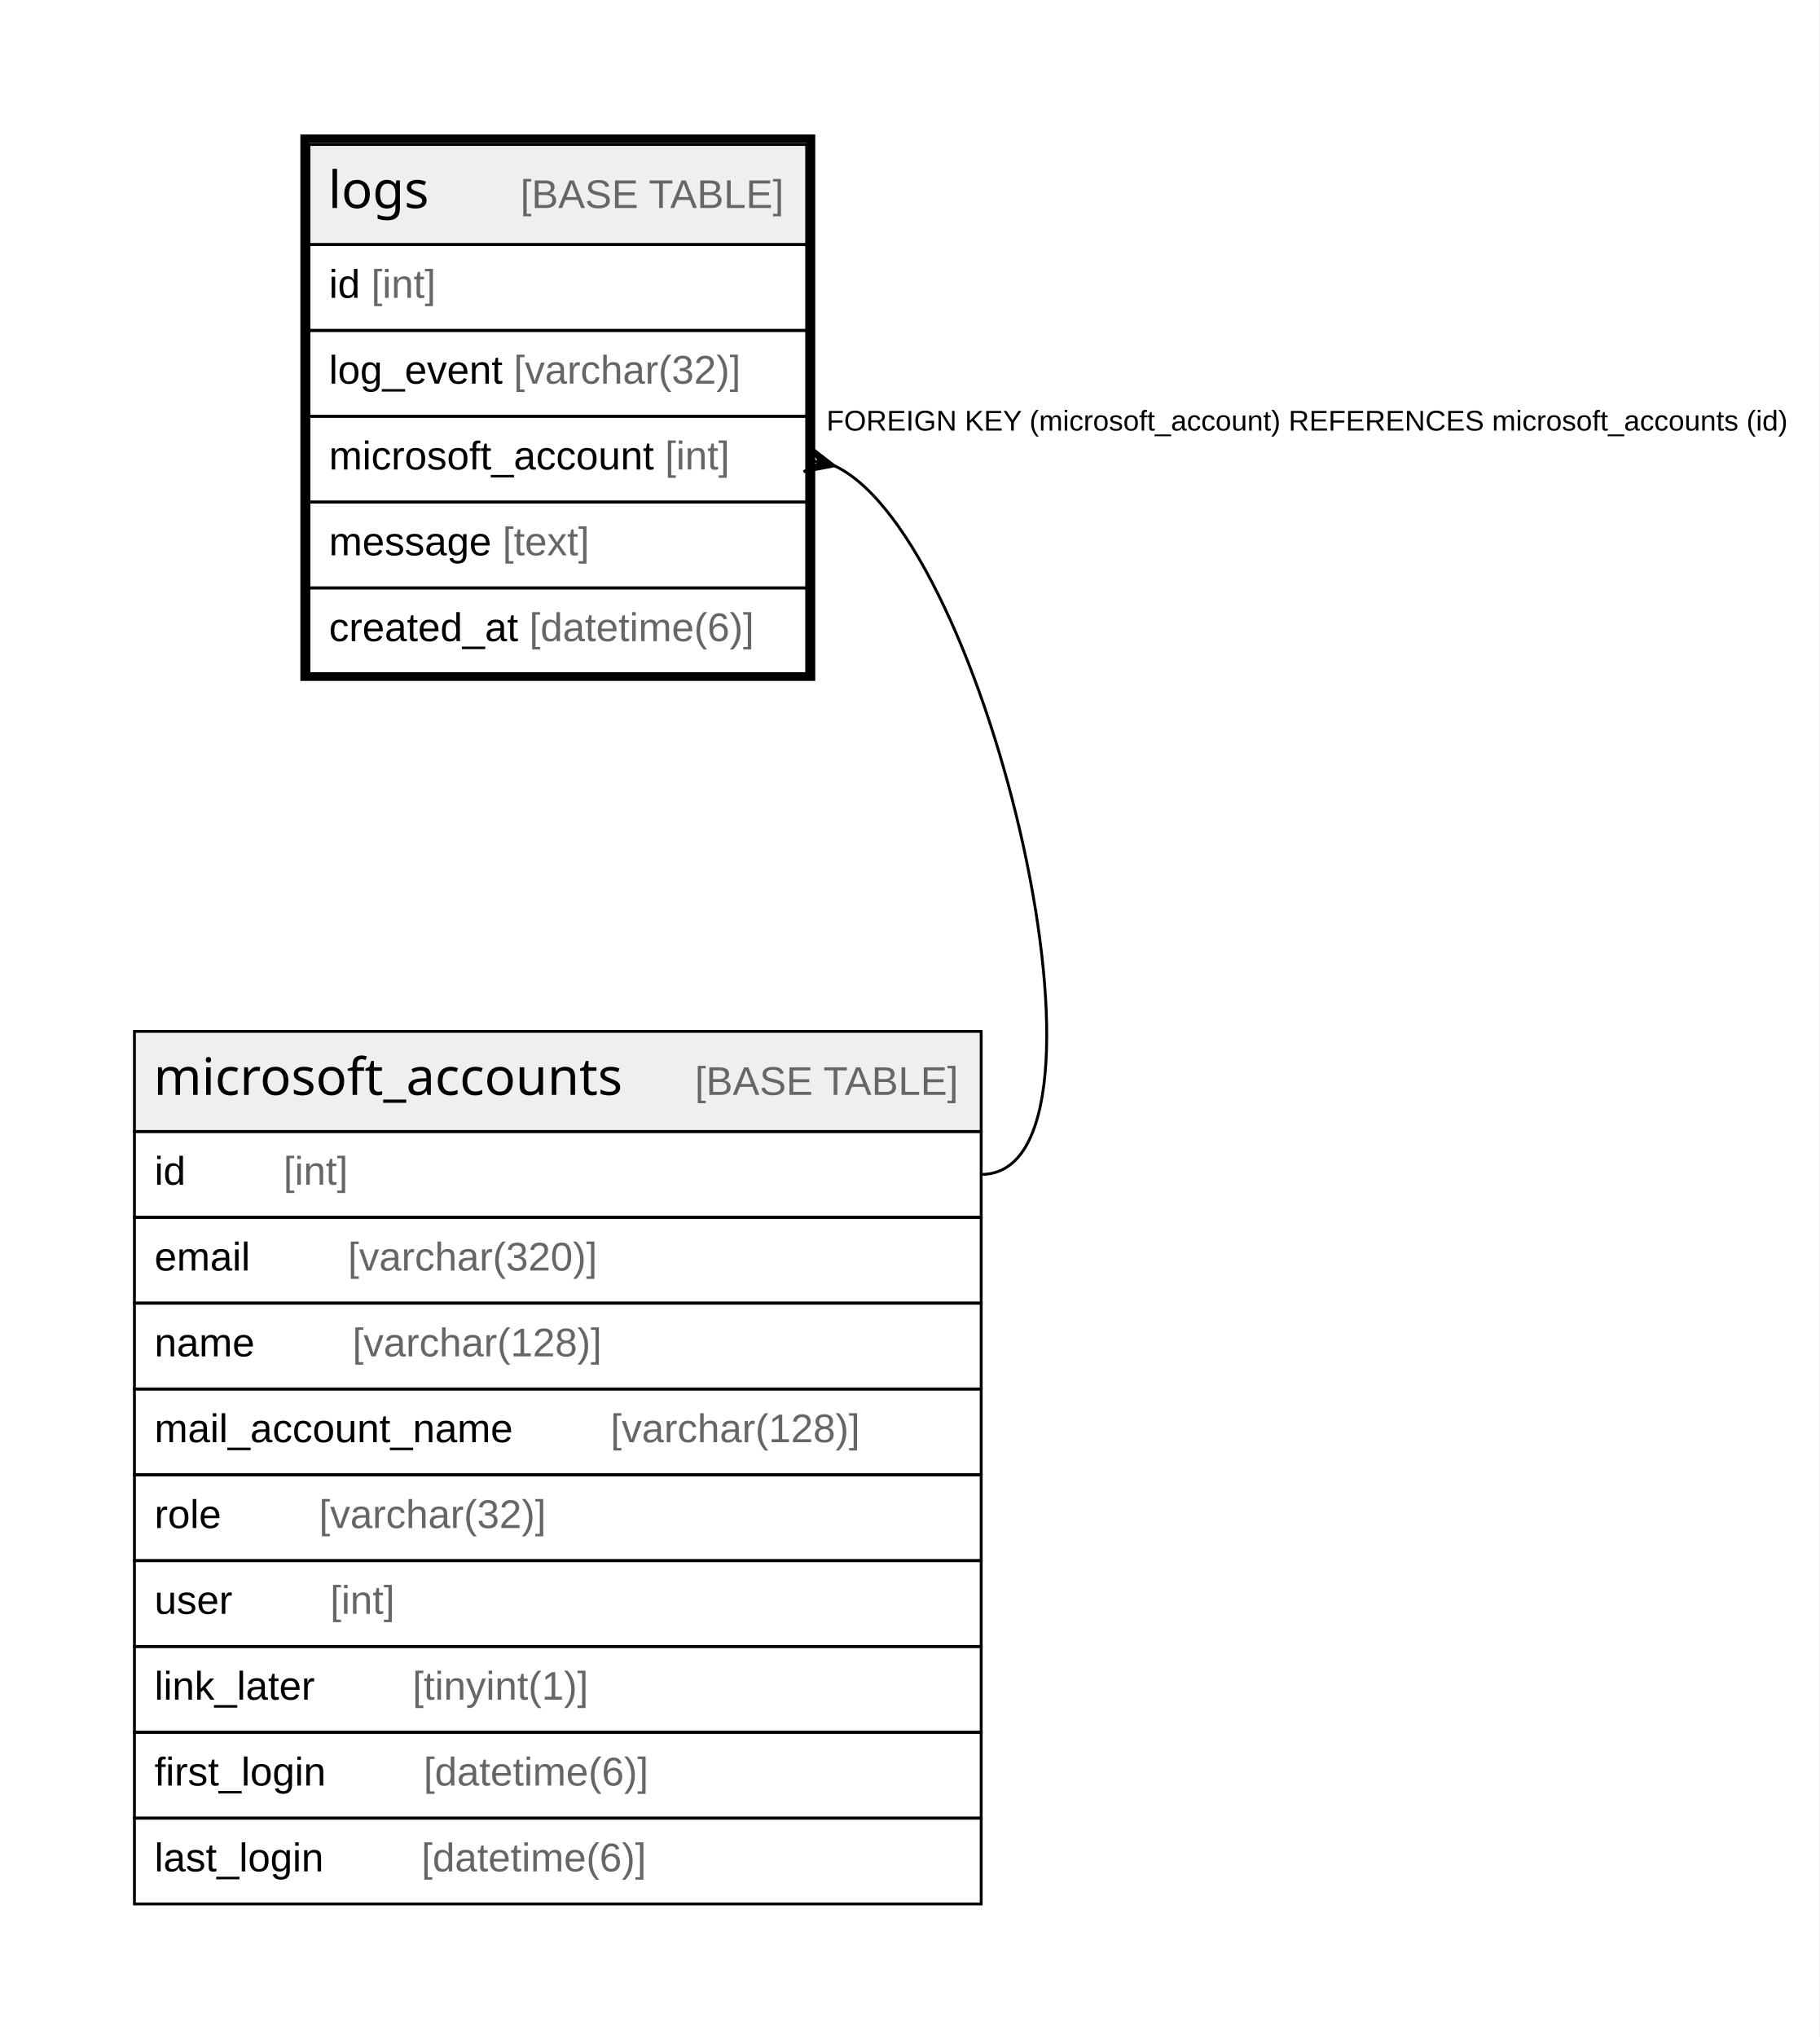
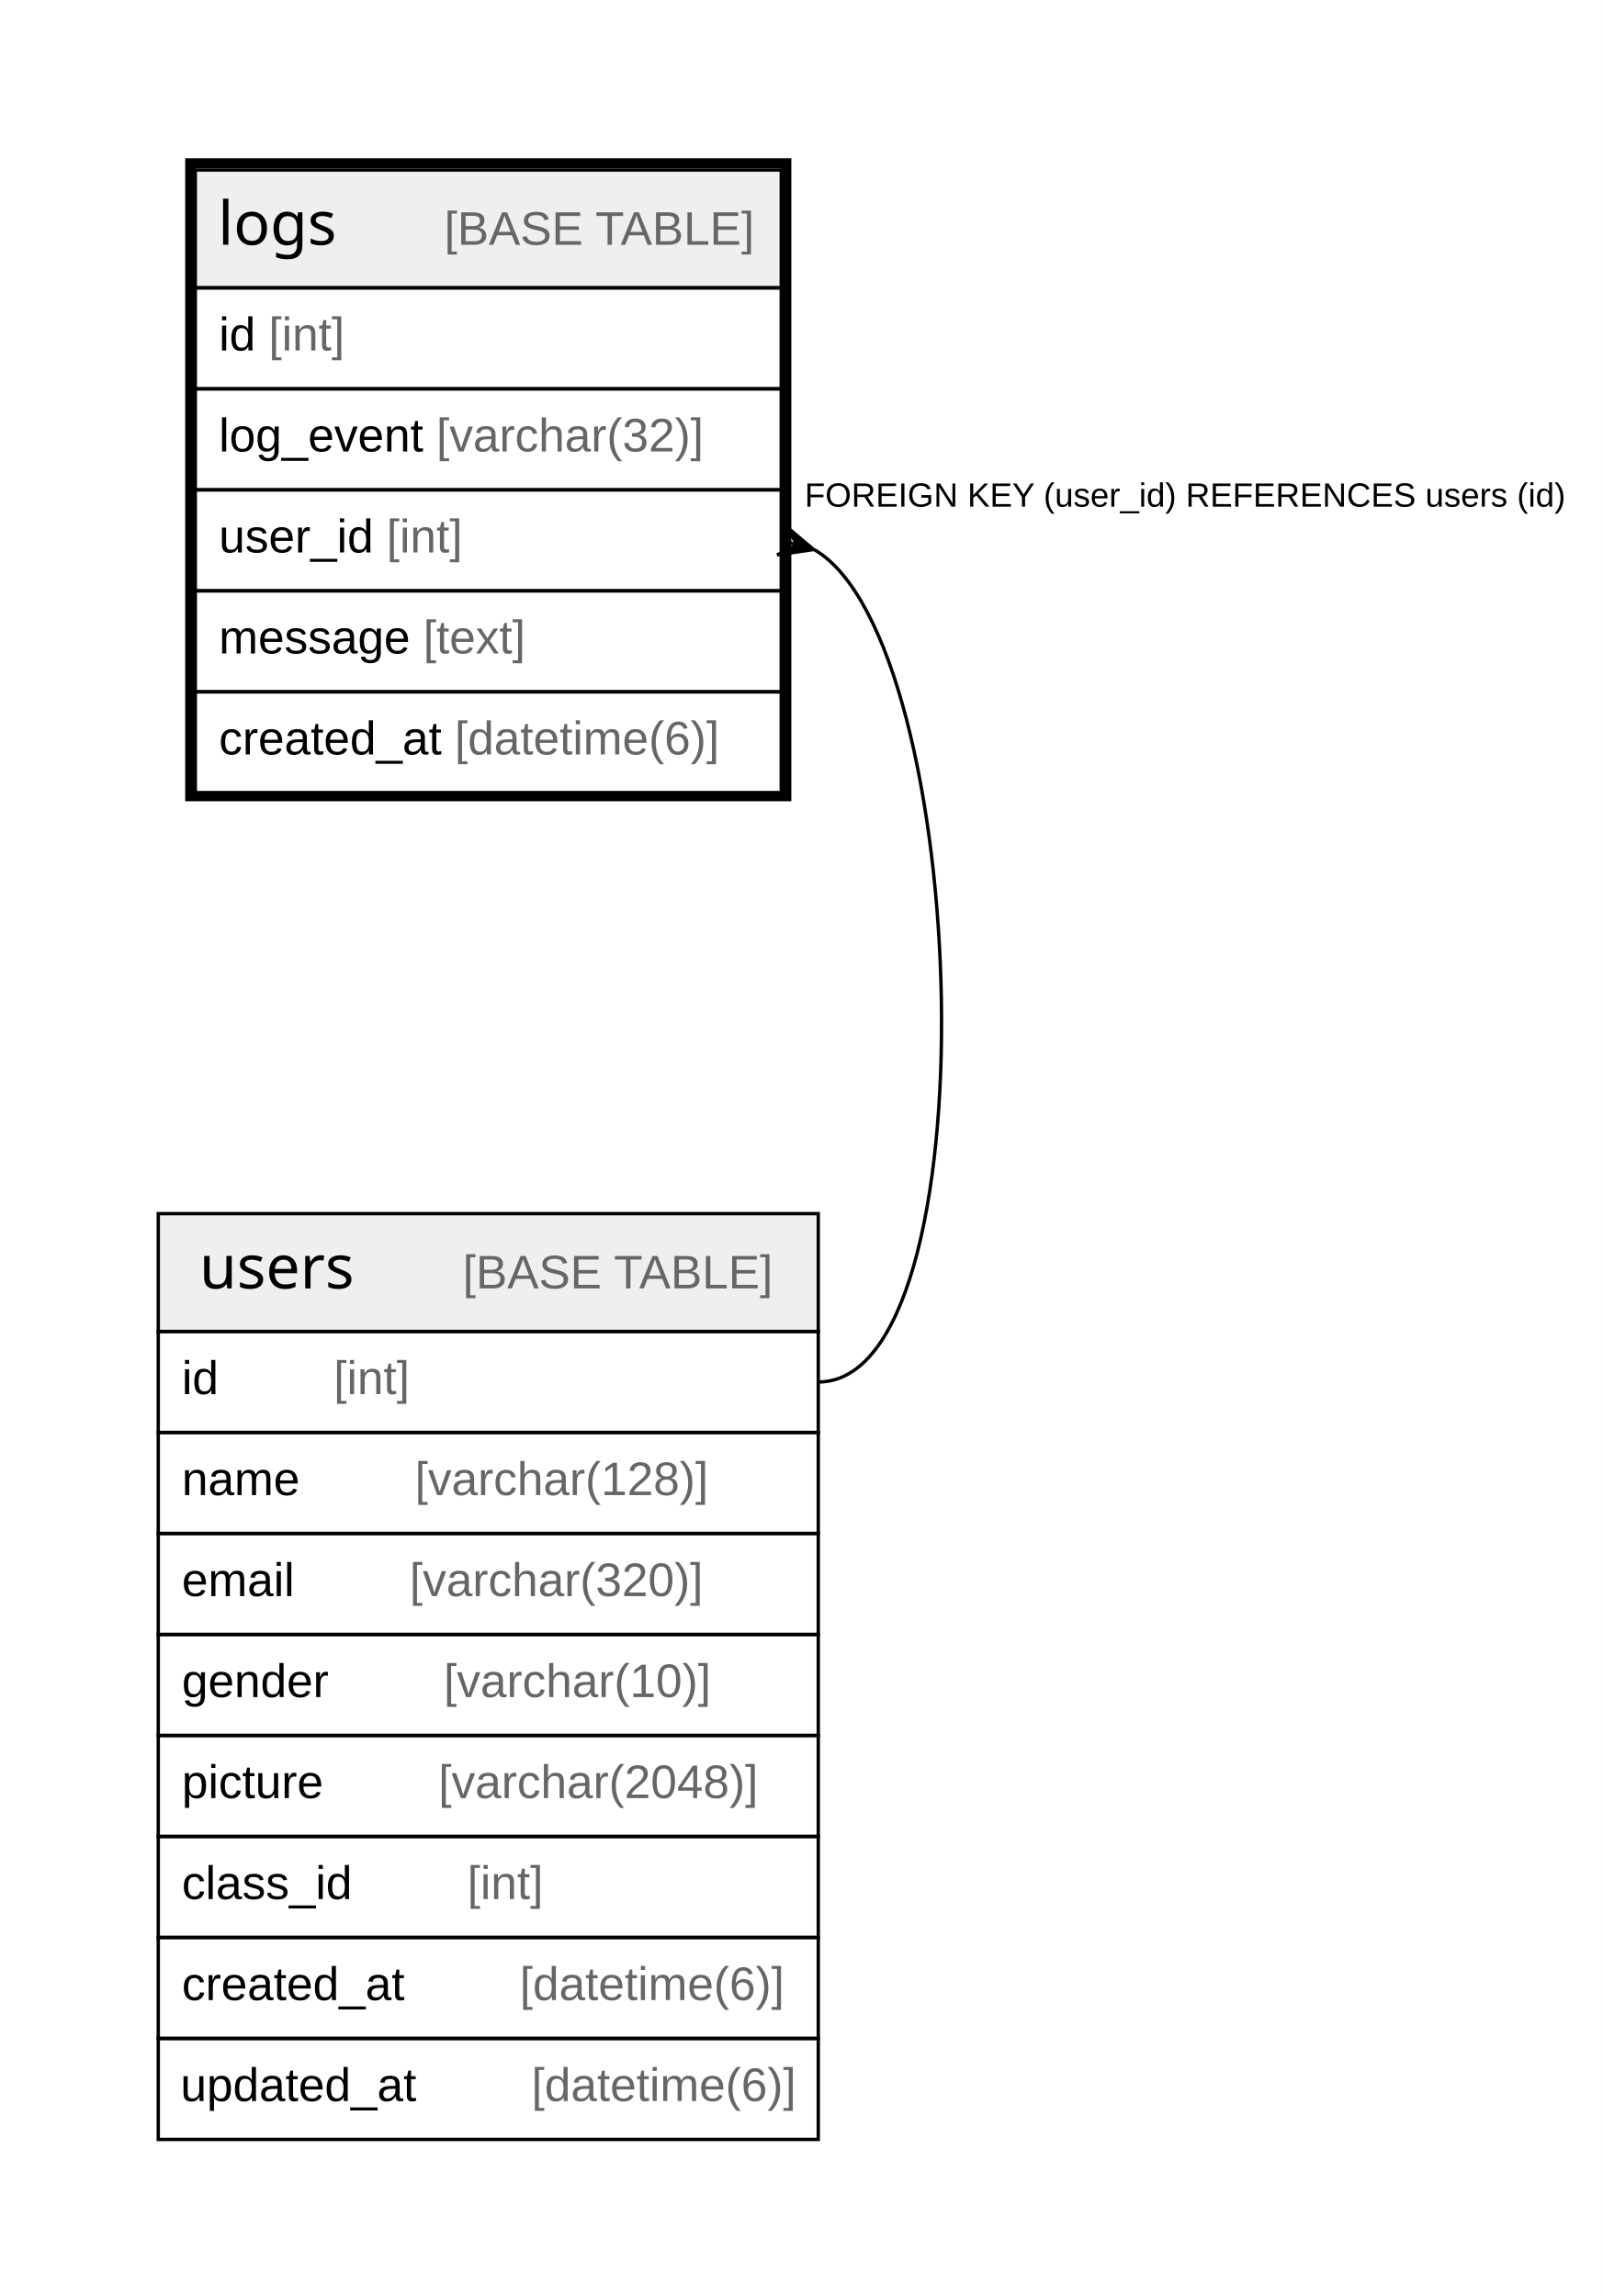
- <svg xmlns="http://www.w3.org/2000/svg" width="636pt" height="712pt" viewBox="0.00 0.00 636.00 712.00">
-   <g id="graph0" class="graph" transform="scale(1 1) rotate(0) translate(4 708)">
-     <polygon fill="#ffffff" stroke="transparent" points="-4,4 -4,-708 632,-708 632,4 -4,4" />
+ <svg xmlns="http://www.w3.org/2000/svg" width="476pt" height="682pt" viewBox="0.00 0.00 476.00 682.00">
+   <g id="graph0" class="graph" transform="scale(1 1) rotate(0) translate(4 678)">
+     <polygon fill="#ffffff" stroke="transparent" points="-4,4 -4,-678 472,-678 472,4 -4,4" />
    <g id="node1" class="node">
-       <polygon fill="#efefef" stroke="transparent" points="104,-622.5 104,-657.5 278,-657.5 278,-622.5 104,-622.5" />
-       <polygon fill="none" stroke="#000000" points="104,-622.5 104,-657.5 278,-657.5 278,-622.5 104,-622.5" />
-       <text text-anchor="start" x="110.713" y="-635.3" font-family="Arial Bold" font-size="18.00" fill="#000000">logs</text>
-       <text text-anchor="start" x="143.719" y="-635.3" font-family="Arial" font-size="14.00" fill="#000000">    </text>
-       <text text-anchor="start" x="177.924" y="-635.3" font-family="Arial" font-size="14.00" fill="#666666">[BASE TABLE]</text>
-       <polygon fill="none" stroke="#000000" points="104,-592.5 104,-622.5 278,-622.5 278,-592.5 104,-592.5" />
-       <text text-anchor="start" x="111" y="-603.9" font-family="Arial" font-size="14.00" fill="#000000">id </text>
-       <text text-anchor="start" x="125.78" y="-603.9" font-family="Arial" font-size="14.00" fill="#666666">[int]</text>
-       <polygon fill="none" stroke="#000000" points="104,-562.5 104,-592.5 278,-592.5 278,-562.5 104,-562.5" />
-       <text text-anchor="start" x="111" y="-573.9" font-family="Arial" font-size="14.00" fill="#000000">log_event </text>
-       <text text-anchor="start" x="175.583" y="-573.9" font-family="Arial" font-size="14.00" fill="#666666">[varchar(32)]</text>
-       <polygon fill="none" stroke="#000000" points="104,-532.5 104,-562.5 278,-562.5 278,-532.5 104,-532.5" />
-       <text text-anchor="start" x="111" y="-543.9" font-family="Arial" font-size="14.00" fill="#000000">microsoft_account </text>
-       <text text-anchor="start" x="228.468" y="-543.9" font-family="Arial" font-size="14.00" fill="#666666">[int]</text>
-       <polygon fill="none" stroke="#000000" points="104,-502.5 104,-532.5 278,-532.5 278,-502.5 104,-502.5" />
-       <text text-anchor="start" x="111" y="-513.9" font-family="Arial" font-size="14.00" fill="#000000">message </text>
-       <text text-anchor="start" x="171.682" y="-513.9" font-family="Arial" font-size="14.00" fill="#666666">[text]</text>
-       <polygon fill="none" stroke="#000000" points="104,-472.5 104,-502.5 278,-502.5 278,-472.5 104,-472.5" />
-       <text text-anchor="start" x="111" y="-483.9" font-family="Arial" font-size="14.00" fill="#000000">created_at </text>
-       <text text-anchor="start" x="181.028" y="-483.9" font-family="Arial" font-size="14.00" fill="#666666">[datetime(6)]</text>
-       <polygon fill="none" stroke="#000000" stroke-width="3" points="102.5,-471.5 102.5,-659.5 279.5,-659.5 279.5,-471.5 102.5,-471.5" />
+       <polygon fill="#efefef" stroke="transparent" points="54,-592.5 54,-627.5 228,-627.5 228,-592.5 54,-592.5" />
+       <polygon fill="none" stroke="#000000" points="54,-592.5 54,-627.5 228,-627.5 228,-592.5 54,-592.5" />
+       <text text-anchor="start" x="60.713" y="-605.3" font-family="Arial Bold" font-size="18.00" fill="#000000">logs</text>
+       <text text-anchor="start" x="93.719" y="-605.3" font-family="Arial" font-size="14.00" fill="#000000">    </text>
+       <text text-anchor="start" x="127.924" y="-605.3" font-family="Arial" font-size="14.00" fill="#666666">[BASE TABLE]</text>
+       <polygon fill="none" stroke="#000000" points="54,-562.5 54,-592.5 228,-592.5 228,-562.5 54,-562.5" />
+       <text text-anchor="start" x="61" y="-573.9" font-family="Arial" font-size="14.00" fill="#000000">id </text>
+       <text text-anchor="start" x="75.78" y="-573.9" font-family="Arial" font-size="14.00" fill="#666666">[int]</text>
+       <polygon fill="none" stroke="#000000" points="54,-532.5 54,-562.5 228,-562.5 228,-532.5 54,-532.5" />
+       <text text-anchor="start" x="61" y="-543.9" font-family="Arial" font-size="14.00" fill="#000000">log_event </text>
+       <text text-anchor="start" x="125.583" y="-543.9" font-family="Arial" font-size="14.00" fill="#666666">[varchar(32)]</text>
+       <polygon fill="none" stroke="#000000" points="54,-502.5 54,-532.5 228,-532.5 228,-502.5 54,-502.5" />
+       <text text-anchor="start" x="61" y="-513.9" font-family="Arial" font-size="14.00" fill="#000000">user_id </text>
+       <text text-anchor="start" x="110.788" y="-513.9" font-family="Arial" font-size="14.00" fill="#666666">[int]</text>
+       <polygon fill="none" stroke="#000000" points="54,-472.5 54,-502.5 228,-502.5 228,-472.5 54,-472.5" />
+       <text text-anchor="start" x="61" y="-483.9" font-family="Arial" font-size="14.00" fill="#000000">message </text>
+       <text text-anchor="start" x="121.682" y="-483.9" font-family="Arial" font-size="14.00" fill="#666666">[text]</text>
+       <polygon fill="none" stroke="#000000" points="54,-442.5 54,-472.5 228,-472.5 228,-442.5 54,-442.5" />
+       <text text-anchor="start" x="61" y="-453.9" font-family="Arial" font-size="14.00" fill="#000000">created_at </text>
+       <text text-anchor="start" x="131.028" y="-453.9" font-family="Arial" font-size="14.00" fill="#666666">[datetime(6)]</text>
+       <polygon fill="none" stroke="#000000" stroke-width="3" points="52.5,-441.5 52.5,-629.5 229.5,-629.5 229.5,-441.5 52.5,-441.5" />
    </g>
    <g id="node2" class="node">
-       <polygon fill="#efefef" stroke="transparent" points="43,-312.5 43,-347.5 339,-347.5 339,-312.5 43,-312.5" />
-       <polygon fill="none" stroke="#000000" points="43,-312.5 43,-347.5 339,-347.5 339,-312.5 43,-312.5" />
-       <text text-anchor="start" x="49.702" y="-325.3" font-family="Arial Bold" font-size="18.00" fill="#000000">microsoft_accounts</text>
-       <text text-anchor="start" x="204.73" y="-325.3" font-family="Arial" font-size="14.00" fill="#000000">    </text>
-       <text text-anchor="start" x="238.935" y="-325.3" font-family="Arial" font-size="14.00" fill="#666666">[BASE TABLE]</text>
-       <polygon fill="none" stroke="#000000" points="43,-282.5 43,-312.5 339,-312.5 339,-282.5 43,-282.5" />
-       <text text-anchor="start" x="50" y="-293.9" font-family="Arial" font-size="14.00" fill="#000000">id    </text>
-       <text text-anchor="start" x="95.094" y="-293.9" font-family="Arial" font-size="14.00" fill="#666666">[int]</text>
-       <polygon fill="none" stroke="#000000" points="43,-252.5 43,-282.5 339,-282.5 339,-252.5 43,-252.5" />
-       <text text-anchor="start" x="50" y="-263.9" font-family="Arial" font-size="14.00" fill="#000000">email    </text>
-       <text text-anchor="start" x="117.644" y="-263.9" font-family="Arial" font-size="14.00" fill="#666666">[varchar(320)]</text>
-       <polygon fill="none" stroke="#000000" points="43,-222.5 43,-252.5 339,-252.5 339,-222.5 43,-222.5" />
+       <polygon fill="#efefef" stroke="transparent" points="43,-282.5 43,-317.5 239,-317.5 239,-282.5 43,-282.5" />
+       <polygon fill="none" stroke="#000000" points="43,-282.5 43,-317.5 239,-317.5 239,-282.5 43,-282.5" />
+       <text text-anchor="start" x="55.214" y="-295.3" font-family="Arial Bold" font-size="18.00" fill="#000000">users</text>
+       <text text-anchor="start" x="99.218" y="-295.3" font-family="Arial" font-size="14.00" fill="#000000">    </text>
+       <text text-anchor="start" x="133.423" y="-295.3" font-family="Arial" font-size="14.00" fill="#666666">[BASE TABLE]</text>
+       <polygon fill="none" stroke="#000000" points="43,-252.5 43,-282.5 239,-282.5 239,-252.5 43,-252.5" />
+       <text text-anchor="start" x="50" y="-263.9" font-family="Arial" font-size="14.00" fill="#000000">id    </text>
+       <text text-anchor="start" x="95.094" y="-263.9" font-family="Arial" font-size="14.00" fill="#666666">[int]</text>
+       <polygon fill="none" stroke="#000000" points="43,-222.5 43,-252.5 239,-252.5 239,-222.5 43,-222.5" />
      <text text-anchor="start" x="50" y="-233.9" font-family="Arial" font-size="14.00" fill="#000000">name    </text>
      <text text-anchor="start" x="119.213" y="-233.9" font-family="Arial" font-size="14.00" fill="#666666">[varchar(128)]</text>
-       <polygon fill="none" stroke="#000000" points="43,-192.5 43,-222.5 339,-222.5 339,-192.5 43,-192.5" />
-       <text text-anchor="start" x="50" y="-203.9" font-family="Arial" font-size="14.00" fill="#000000">mail_account_name    </text>
-       <text text-anchor="start" x="209.456" y="-203.9" font-family="Arial" font-size="14.00" fill="#666666">[varchar(128)]</text>
-       <polygon fill="none" stroke="#000000" points="43,-162.5 43,-192.5 339,-192.5 339,-162.5 43,-162.5" />
-       <text text-anchor="start" x="50" y="-173.9" font-family="Arial" font-size="14.00" fill="#000000">role    </text>
-       <text text-anchor="start" x="107.537" y="-173.9" font-family="Arial" font-size="14.00" fill="#666666">[varchar(32)]</text>
-       <polygon fill="none" stroke="#000000" points="43,-132.5 43,-162.5 339,-162.5 339,-132.5 43,-132.5" />
-       <text text-anchor="start" x="50" y="-143.9" font-family="Arial" font-size="14.00" fill="#000000">user    </text>
-       <text text-anchor="start" x="111.431" y="-143.9" font-family="Arial" font-size="14.00" fill="#666666">[int]</text>
-       <polygon fill="none" stroke="#000000" points="43,-102.5 43,-132.5 339,-132.5 339,-102.5 43,-102.5" />
-       <text text-anchor="start" x="50" y="-113.9" font-family="Arial" font-size="14.00" fill="#000000">link_later    </text>
-       <text text-anchor="start" x="140.206" y="-113.9" font-family="Arial" font-size="14.00" fill="#666666">[tinyint(1)]</text>
-       <polygon fill="none" stroke="#000000" points="43,-72.5 43,-102.5 339,-102.5 339,-72.5 43,-72.5" />
-       <text text-anchor="start" x="50" y="-83.9" font-family="Arial" font-size="14.00" fill="#000000">first_login    </text>
-       <text text-anchor="start" x="144.097" y="-83.9" font-family="Arial" font-size="14.00" fill="#666666">[datetime(6)]</text>
-       <polygon fill="none" stroke="#000000" points="43,-42.5 43,-72.5 339,-72.5 339,-42.5 43,-42.5" />
-       <text text-anchor="start" x="50" y="-53.9" font-family="Arial" font-size="14.00" fill="#000000">last_login    </text>
-       <text text-anchor="start" x="143.328" y="-53.9" font-family="Arial" font-size="14.00" fill="#666666">[datetime(6)]</text>
+       <polygon fill="none" stroke="#000000" points="43,-192.5 43,-222.5 239,-222.5 239,-192.5 43,-192.5" />
+       <text text-anchor="start" x="50" y="-203.9" font-family="Arial" font-size="14.00" fill="#000000">email    </text>
+       <text text-anchor="start" x="117.644" y="-203.9" font-family="Arial" font-size="14.00" fill="#666666">[varchar(320)]</text>
+       <polygon fill="none" stroke="#000000" points="43,-162.5 43,-192.5 239,-192.5 239,-162.5 43,-162.5" />
+       <text text-anchor="start" x="50" y="-173.9" font-family="Arial" font-size="14.00" fill="#000000">gender    </text>
+       <text text-anchor="start" x="127.778" y="-173.9" font-family="Arial" font-size="14.00" fill="#666666">[varchar(10)]</text>
+       <polygon fill="none" stroke="#000000" points="43,-132.5 43,-162.5 239,-162.5 239,-132.5 43,-132.5" />
+       <text text-anchor="start" x="50" y="-143.9" font-family="Arial" font-size="14.00" fill="#000000">picture    </text>
+       <text text-anchor="start" x="126.21" y="-143.9" font-family="Arial" font-size="14.00" fill="#666666">[varchar(2048)]</text>
+       <polygon fill="none" stroke="#000000" points="43,-102.5 43,-132.5 239,-132.5 239,-102.5 43,-102.5" />
+       <text text-anchor="start" x="50" y="-113.9" font-family="Arial" font-size="14.00" fill="#000000">class_id    </text>
+       <text text-anchor="start" x="134.766" y="-113.9" font-family="Arial" font-size="14.00" fill="#666666">[int]</text>
+       <polygon fill="none" stroke="#000000" points="43,-72.5 43,-102.5 239,-102.5 239,-72.5 43,-72.5" />
+       <text text-anchor="start" x="50" y="-83.9" font-family="Arial" font-size="14.00" fill="#000000">created_at    </text>
+       <text text-anchor="start" x="150.342" y="-83.9" font-family="Arial" font-size="14.00" fill="#666666">[datetime(6)]</text>
+       <polygon fill="none" stroke="#000000" points="43,-42.5 43,-72.5 239,-72.5 239,-42.5 43,-42.5" />
+       <text text-anchor="start" x="49.595" y="-53.9" font-family="Arial" font-size="14.00" fill="#000000">updated_at    </text>
+       <text text-anchor="start" x="153.841" y="-53.9" font-family="Arial" font-size="14.00" fill="#666666">[datetime(6)]</text>
    </g>
    <g id="edge1" class="edge">
-       <path fill="none" stroke="#000000" d="M287.732,-545.185C341.716,-519.982 392.946,-297.5 339,-297.5" />
-       <polygon fill="#000000" stroke="#000000" points="287.728,-545.185 276.958,-543.122 282.864,-546.343 278,-547.5 278,-547.5 278,-547.5 282.864,-546.343 279.042,-551.878 287.728,-545.185 287.728,-545.185" />
-       <text text-anchor="start" x="284.933" y="-557.5" font-family="Arial" font-size="10.00" fill="#000000">FOREIGN KEY (microsoft_account) REFERENCES microsoft_accounts (id)</text>
+       <path fill="none" stroke="#000000" d="M237.899,-514.692C284.724,-487.227 291.134,-267.5 239,-267.5" />
+       <polygon fill="#000000" stroke="#000000" points="237.62,-514.771 226.772,-513.171 232.81,-516.136 228,-517.5 228,-517.5 228,-517.5 232.81,-516.136 229.228,-521.829 237.62,-514.771 237.62,-514.771" />
+       <text text-anchor="start" x="234.945" y="-527.5" font-family="Arial" font-size="10.00" fill="#000000">FOREIGN KEY (user_id) REFERENCES users (id)</text>
    </g>
  </g>
</svg>
